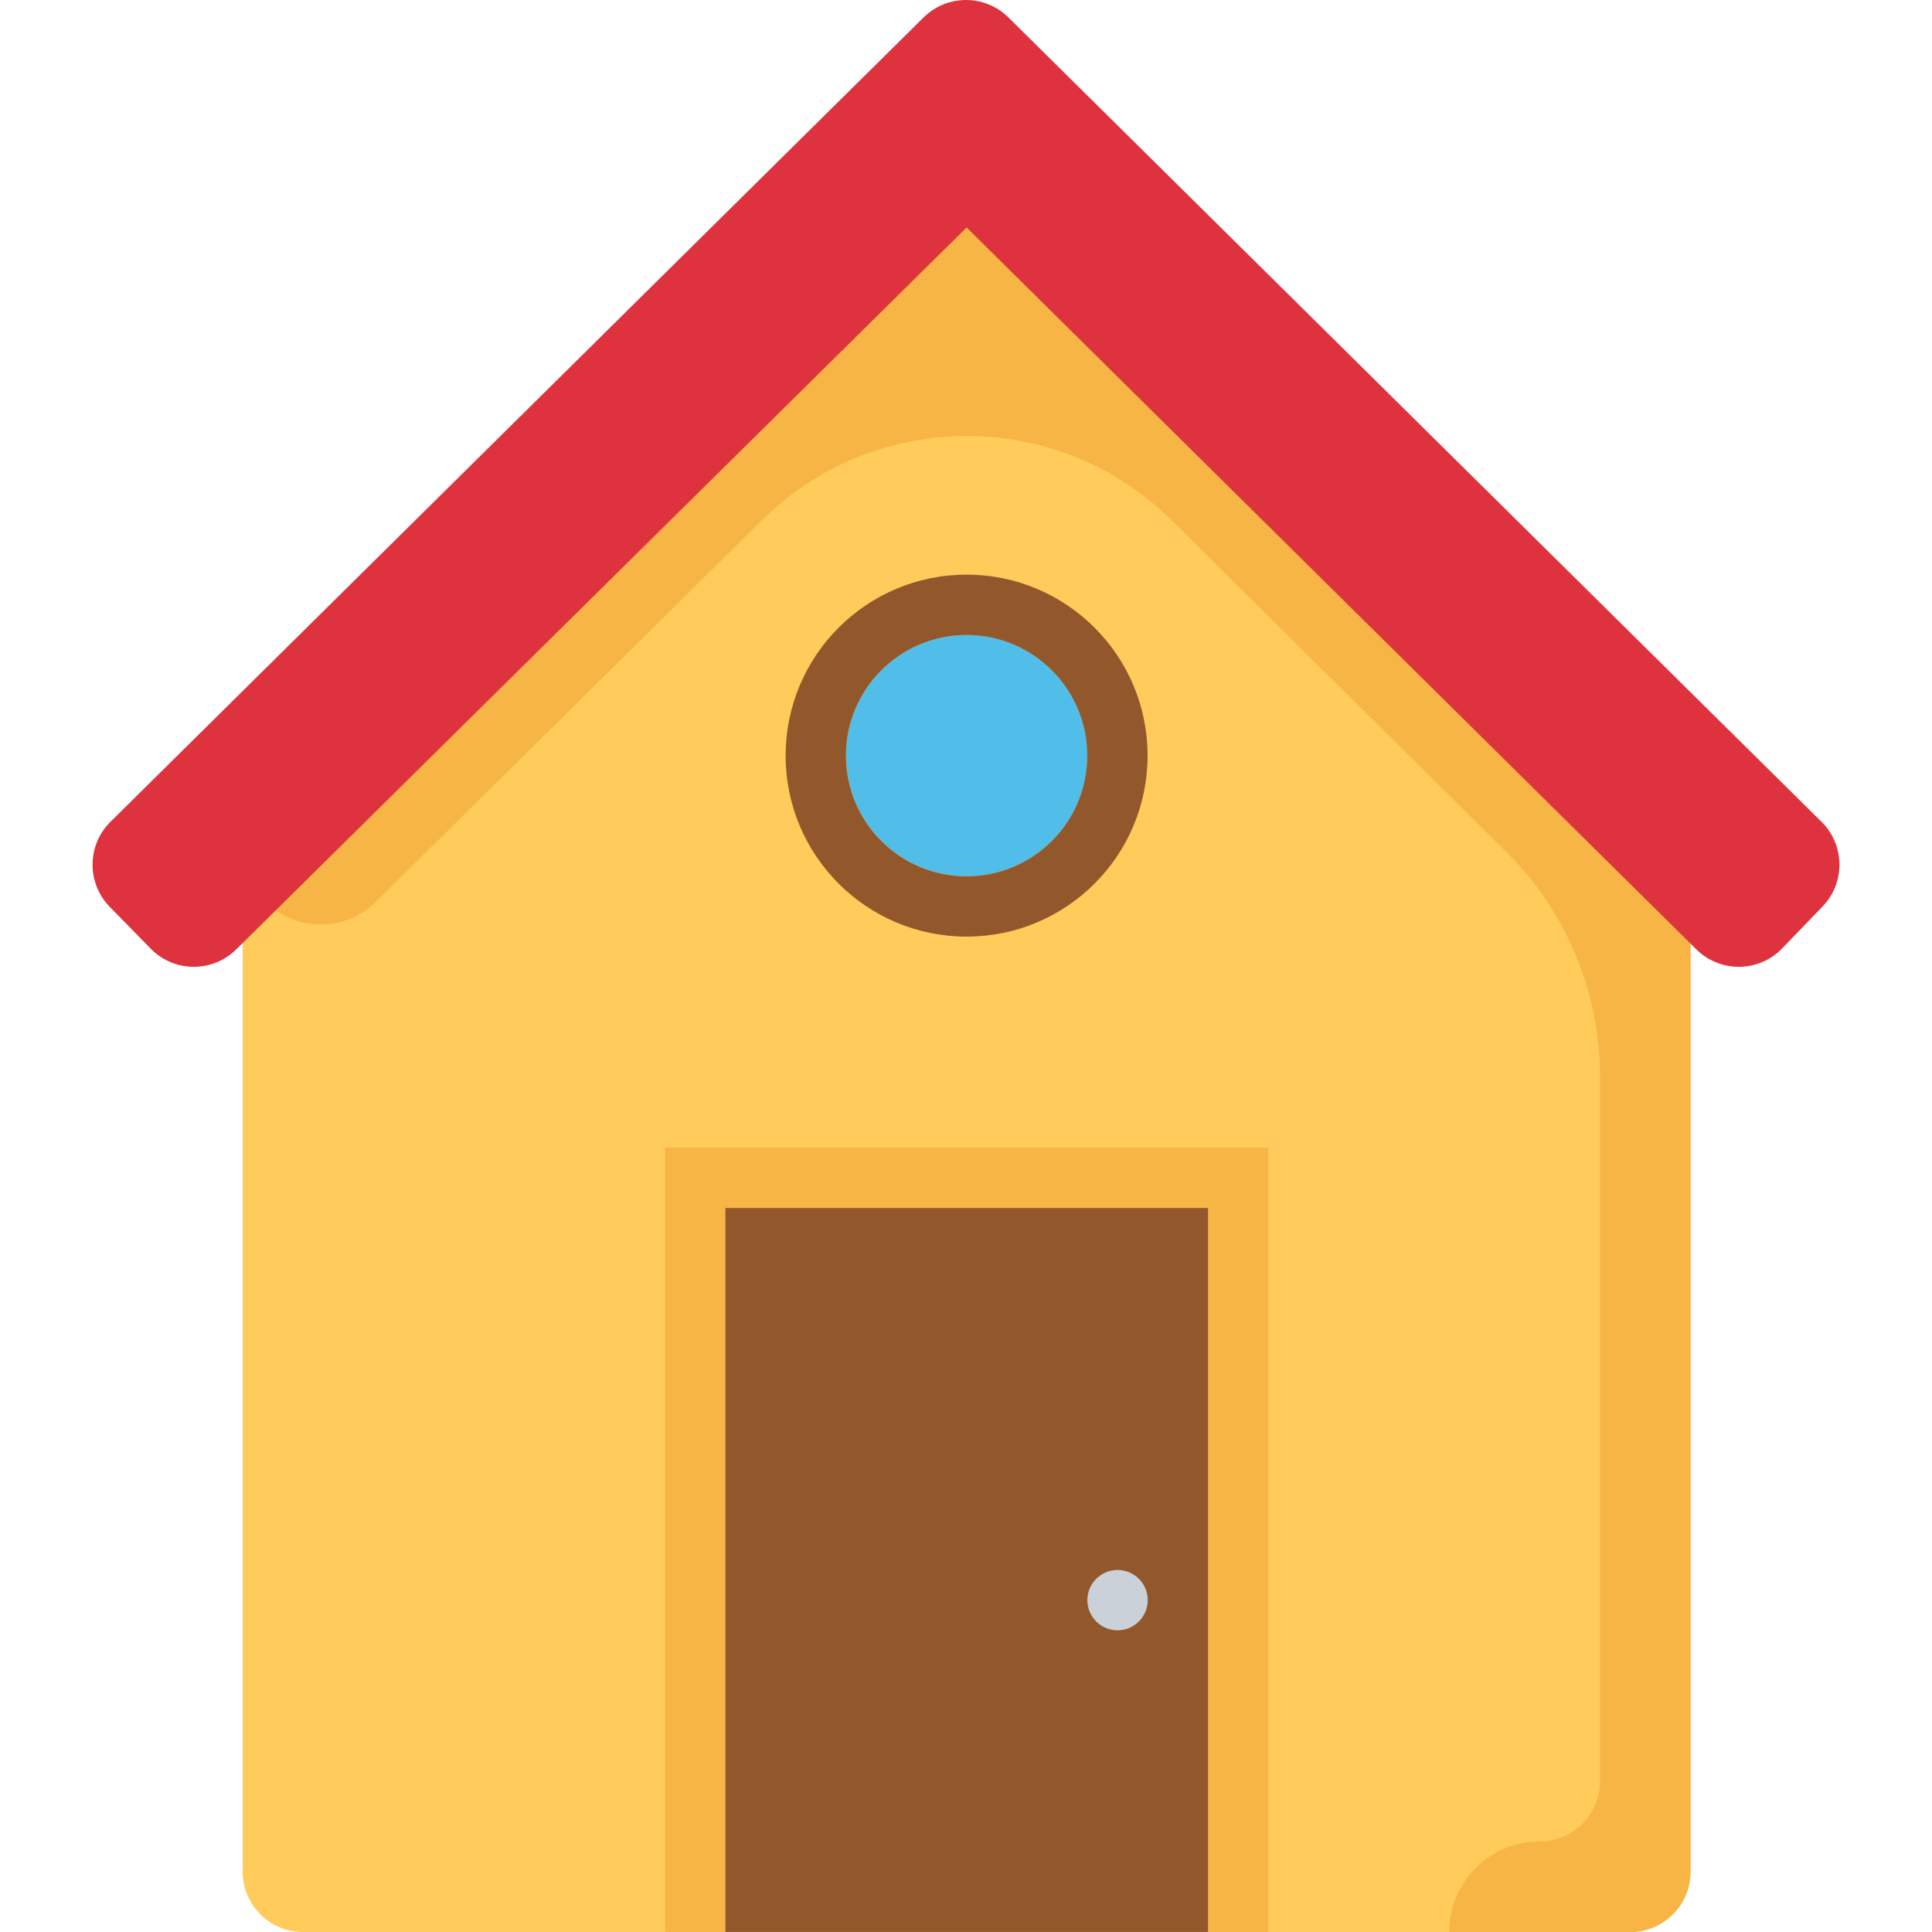
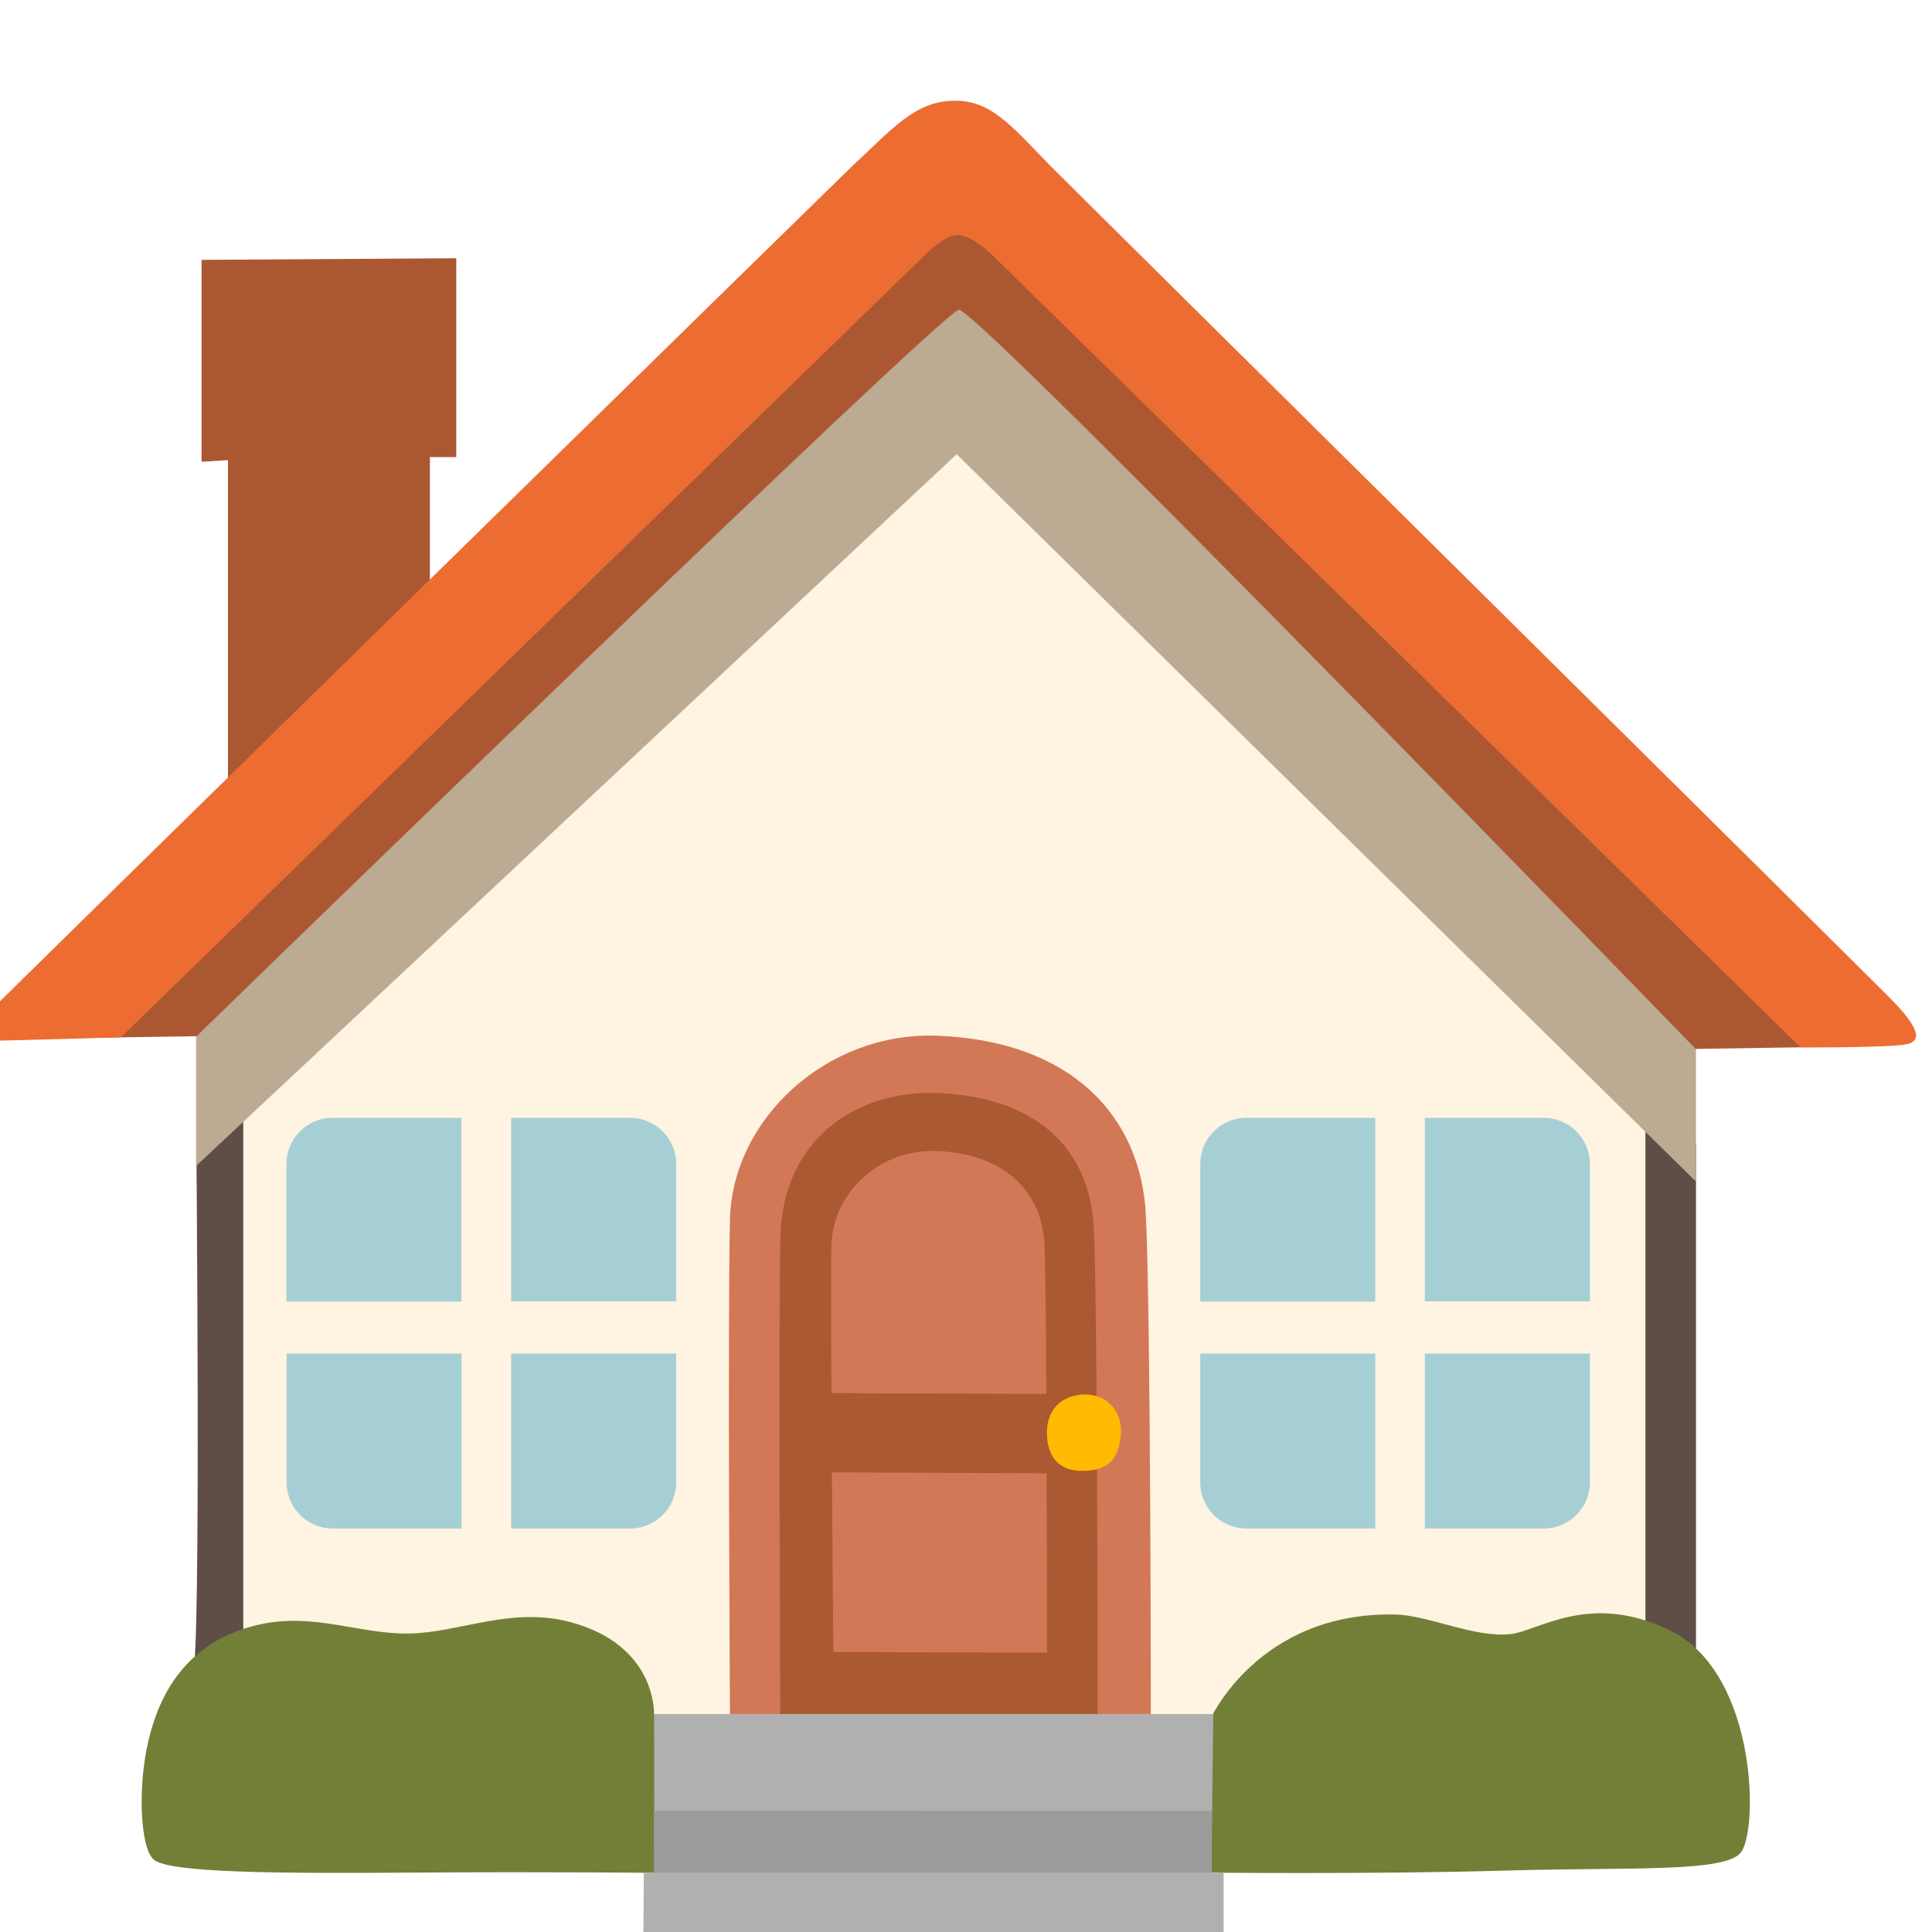
- <svg xmlns="http://www.w3.org/2000/svg" version="1.1" id="Layer_1" viewBox="0 0 511.996 511.996" xml:space="preserve">
-   <path style="fill:#FFCB5B;" d="M432.015,511.996H80.301c-8.833,0-15.987-7.154-15.987-15.987V224.23L256.158,40.379L448.002,224.23  v271.779C448.002,504.834,440.84,511.996,432.015,511.996z" />
-   <g>
-     <path style="fill:#F6B545;" d="M256.158,40.379L64.314,224.23c-0.032,11.431,9.209,20.727,20.647,20.759   c5.508,0.016,10.791-2.166,14.684-6.051L201.962,137.82c30.056-29.712,78.416-29.712,108.472,0l88.728,87.929   c15.867,15.699,24.812,37.074,24.86,59.392v186.888c0,8.833-7.154,15.987-15.987,15.987l0,0c-13.245,0-23.98,10.735-23.98,23.981   h47.961c8.833,0,15.987-7.154,15.987-15.987V224.23L256.158,40.379z" />
-     <rect x="176.255" y="304.149" style="fill:#F6B545;" width="159.87" height="207.831" />
+ <svg xmlns="http://www.w3.org/2000/svg" width="1000px" height="1000px" viewBox="15 0 100 120" aria-hidden="true" role="img" class="iconify iconify--noto" preserveAspectRatio="xMidYMid meet">
+   <path fill="#ab5832" d="M19.16 48.94V28.58l-1.64.1V16.14l15.82-.1v12.35H31.7v11.96z">
+ 
+ </path>
+   <path fill="#fff3e1" d="M64.11 23.33L18.67 68.99l.35 42.21l89.75-.85l.13-45z">
+ 
+ </path>
+   <path d="M16.97 103.79l3.14-1.73V67.98l-2.92 1.95c-.01 0 .32 33.86-.22 33.86z" fill="#5f4e47">
+ 
+ </path>
+   <path fill="#5f4e47" d="M107.2 69.82v32.03l3.14 1.73V71.01z">
+ 
+ </path>
+   <path fill="#bcaa93" d="M64.42 28.21L17.18 72.42V61.27l47.29-44.79l45.87 47.5v9.41z">
+ 
+ </path>
+   <path d="M12.55 59.36l-2.77 5.11l7.43-.11s46.35-45.08 47.35-45.12c1.21-.05 45.76 45.91 45.76 45.91l6.59-.1l-49.44-53.26l-7.26-.48l-47.66 48.05z" fill="#ab5832">
+ 
+ </path>
+   <path d="M4 63.19c-.78.95-.01 1.45.62 1.45s7.89-.21 7.89-.21l50.04-48.69s1.15-1.18 1.97-1.14c.89.04 2.04 1.17 2.04 1.17l50.28 49.29s5.73.02 6.64-.21c.99-.24.49-1.18-.73-2.49c-.9-.97-51.73-51.25-52.57-52.12c-2.5-2.58-3.72-4.08-6.08-3.98c-2.37.1-3.77 1.85-6.14 4.03c-.7.66-53.63 52.5-53.96 52.9z" fill="#ed6c31">
+ 
+ </path>
+   <g fill="#a6cfd5">
+     <path d="M93.5 80.83h10.25V72.3a2.87 2.87 0 0 0-2.87-2.87H93.5v11.4z">
+ 
+ </path>
+     <path d="M90.42 80.83v-11.4h-8a2.87 2.87 0 0 0-2.87 2.87v8.54h10.87z">
+ 
+ </path>
+     <path d="M90.42 84.07H79.55v8a2.87 2.87 0 0 0 2.87 2.87h8V84.07z">
+ 
+ </path>
+     <path d="M93.5 84.07v10.87h7.38a2.87 2.87 0 0 0 2.87-2.87v-8H93.5z">
+ 
+ </path>
  </g>
-   <rect x="192.242" y="320.136" style="fill:#92582B;" width="127.896" height="191.844" />
-   <circle style="fill:#50BEE8;" cx="256.19" cy="200.233" r="31.974" />
-   <path style="fill:#92582B;" d="M256.158,248.21c-26.49,0-47.961-21.471-47.961-47.961s21.471-47.961,47.961-47.961  s47.961,21.471,47.961,47.961S282.648,248.21,256.158,248.21z M256.158,168.275c-17.658,0-31.974,14.316-31.974,31.974  s14.316,31.974,31.974,31.974s31.974-14.316,31.974-31.974S273.816,168.275,256.158,168.275z" />
-   <path style="fill:#DE333F;" d="M256.158,60.283L62.555,251.648c-6.219,6.091-16.163,6.091-22.382,0l-11.191-11.431  c-5.939-6.187-5.939-15.955,0-22.142L244.807,4.568c6.219-6.091,16.163-6.091,22.382,0l215.825,213.507  c5.939,6.187,5.939,15.955,0,22.142l-11.031,11.431c-6.219,6.091-16.163,6.091-22.382,0L256.158,60.283" />
-   <circle style="fill:#CAD1D8;" cx="296.157" cy="424.051" r="7.994" />
+   <g fill="#a6cfd5">
+     <path d="M36.75 80.83H47V72.3a2.87 2.87 0 0 0-2.87-2.87h-7.38v11.4z">
+ 
+ </path>
+     <path d="M33.66 80.83v-11.4h-8a2.87 2.87 0 0 0-2.87 2.87v8.54h10.87z">
+ 
+ </path>
+     <path d="M33.66 84.07H22.8v8a2.87 2.87 0 0 0 2.87 2.87h8V84.07z">
+ 
+ </path>
+     <path d="M36.75 84.07v10.87h7.38A2.87 2.87 0 0 0 47 92.07v-8H36.75z">
+ 
+ </path>
+   </g>
+   <path d="M50.34 106.73s-.15-24.74 0-30.99c.15-6.24 6.01-11.64 12.8-11.41c8.4.29 12.72 5.01 13.03 11.1c.31 6.09.31 31.68.31 31.68l-26.14-.38z" fill="#d27857">
+ 
+ </path>
+   <path d="M53.47 108.07s-.12-26.36 0-31.24c.15-6.05 4.71-9.23 10.01-8.93c6.17.35 9.22 3.63 9.46 8.4c.24 4.76.24 31.79.24 31.79l-19.71-.02z" fill="#ab5932">
+ 
+ </path>
+   <g fill="#d27857">
+     <path d="M69.99 86.58c-.02-4.34-.06-8.17-.12-9.34c-.16-3.15-2.4-5.6-6.75-5.75c-3.51-.12-6.4 2.62-6.48 5.85c-.03 1.19-.02 4.93 0 9.19l13.35.05z">
+ 
+ </path>
+     <path d="M56.67 91.45c.04 5.81.09 11.16.09 11.16l13.27.04s0-5.33-.02-11.14l-13.34-.06z">
+ 
+ </path>
+   </g>
+   <path d="M70.03 88.81c-.05 1.41.52 2.55 2.19 2.55s2.28-.78 2.4-2.29c.1-1.35-.83-2.55-2.4-2.45c-1.56.11-2.15 1.2-2.19 2.19z" fill="#ffba02">
+ 
+ </path>
+   <path d="M79.61 116.31s10.88.11 18.74-.12c7.86-.23 13.55.12 14.72-1.06c1.17-1.17 1.15-11.14-4.3-13.84c-5.01-2.48-8.25.04-9.97.21c-2.27.23-5.08-1.18-7.14-1.22c-8.51-.18-11.49 6.51-11.49 6.51l-.56 9.52z" fill="#728037">
+ 
+ </path>
+   <path d="M14.53 115.49c.91.85 7.86.88 16.25.82c8.39-.06 15.14.02 15.14.02l1.4-8.47l-1.7-1.41s.19-4.24-5.16-5.69c-3.7-1-6.92.65-10.03.7c-3.11.06-5.98-1.35-9.44-.53c-3.22.76-5.73 2.86-6.75 7.1c-.71 2.94-.53 6.69.29 7.46z" fill="#728037">
+ 
+ </path>
+   <path d="M44.92 125.17l.07-8.85h.65l-.01-9.86h34.73l-.12 9.86H81v8.62c-.01-.01-36.08.28-36.08.23z" fill="#b0b0b0">
+ 
+ </path>
+   <path fill="#9b9b9b" d="M80.99 121.3v3.63l-36.08.24l.03-3.9z">
+ 
+ </path>
+   <path fill="#9b9b9b" d="M45.62 112.48l34.65.01v3.82H45.62z">
+ 
+ </path>
</svg>
